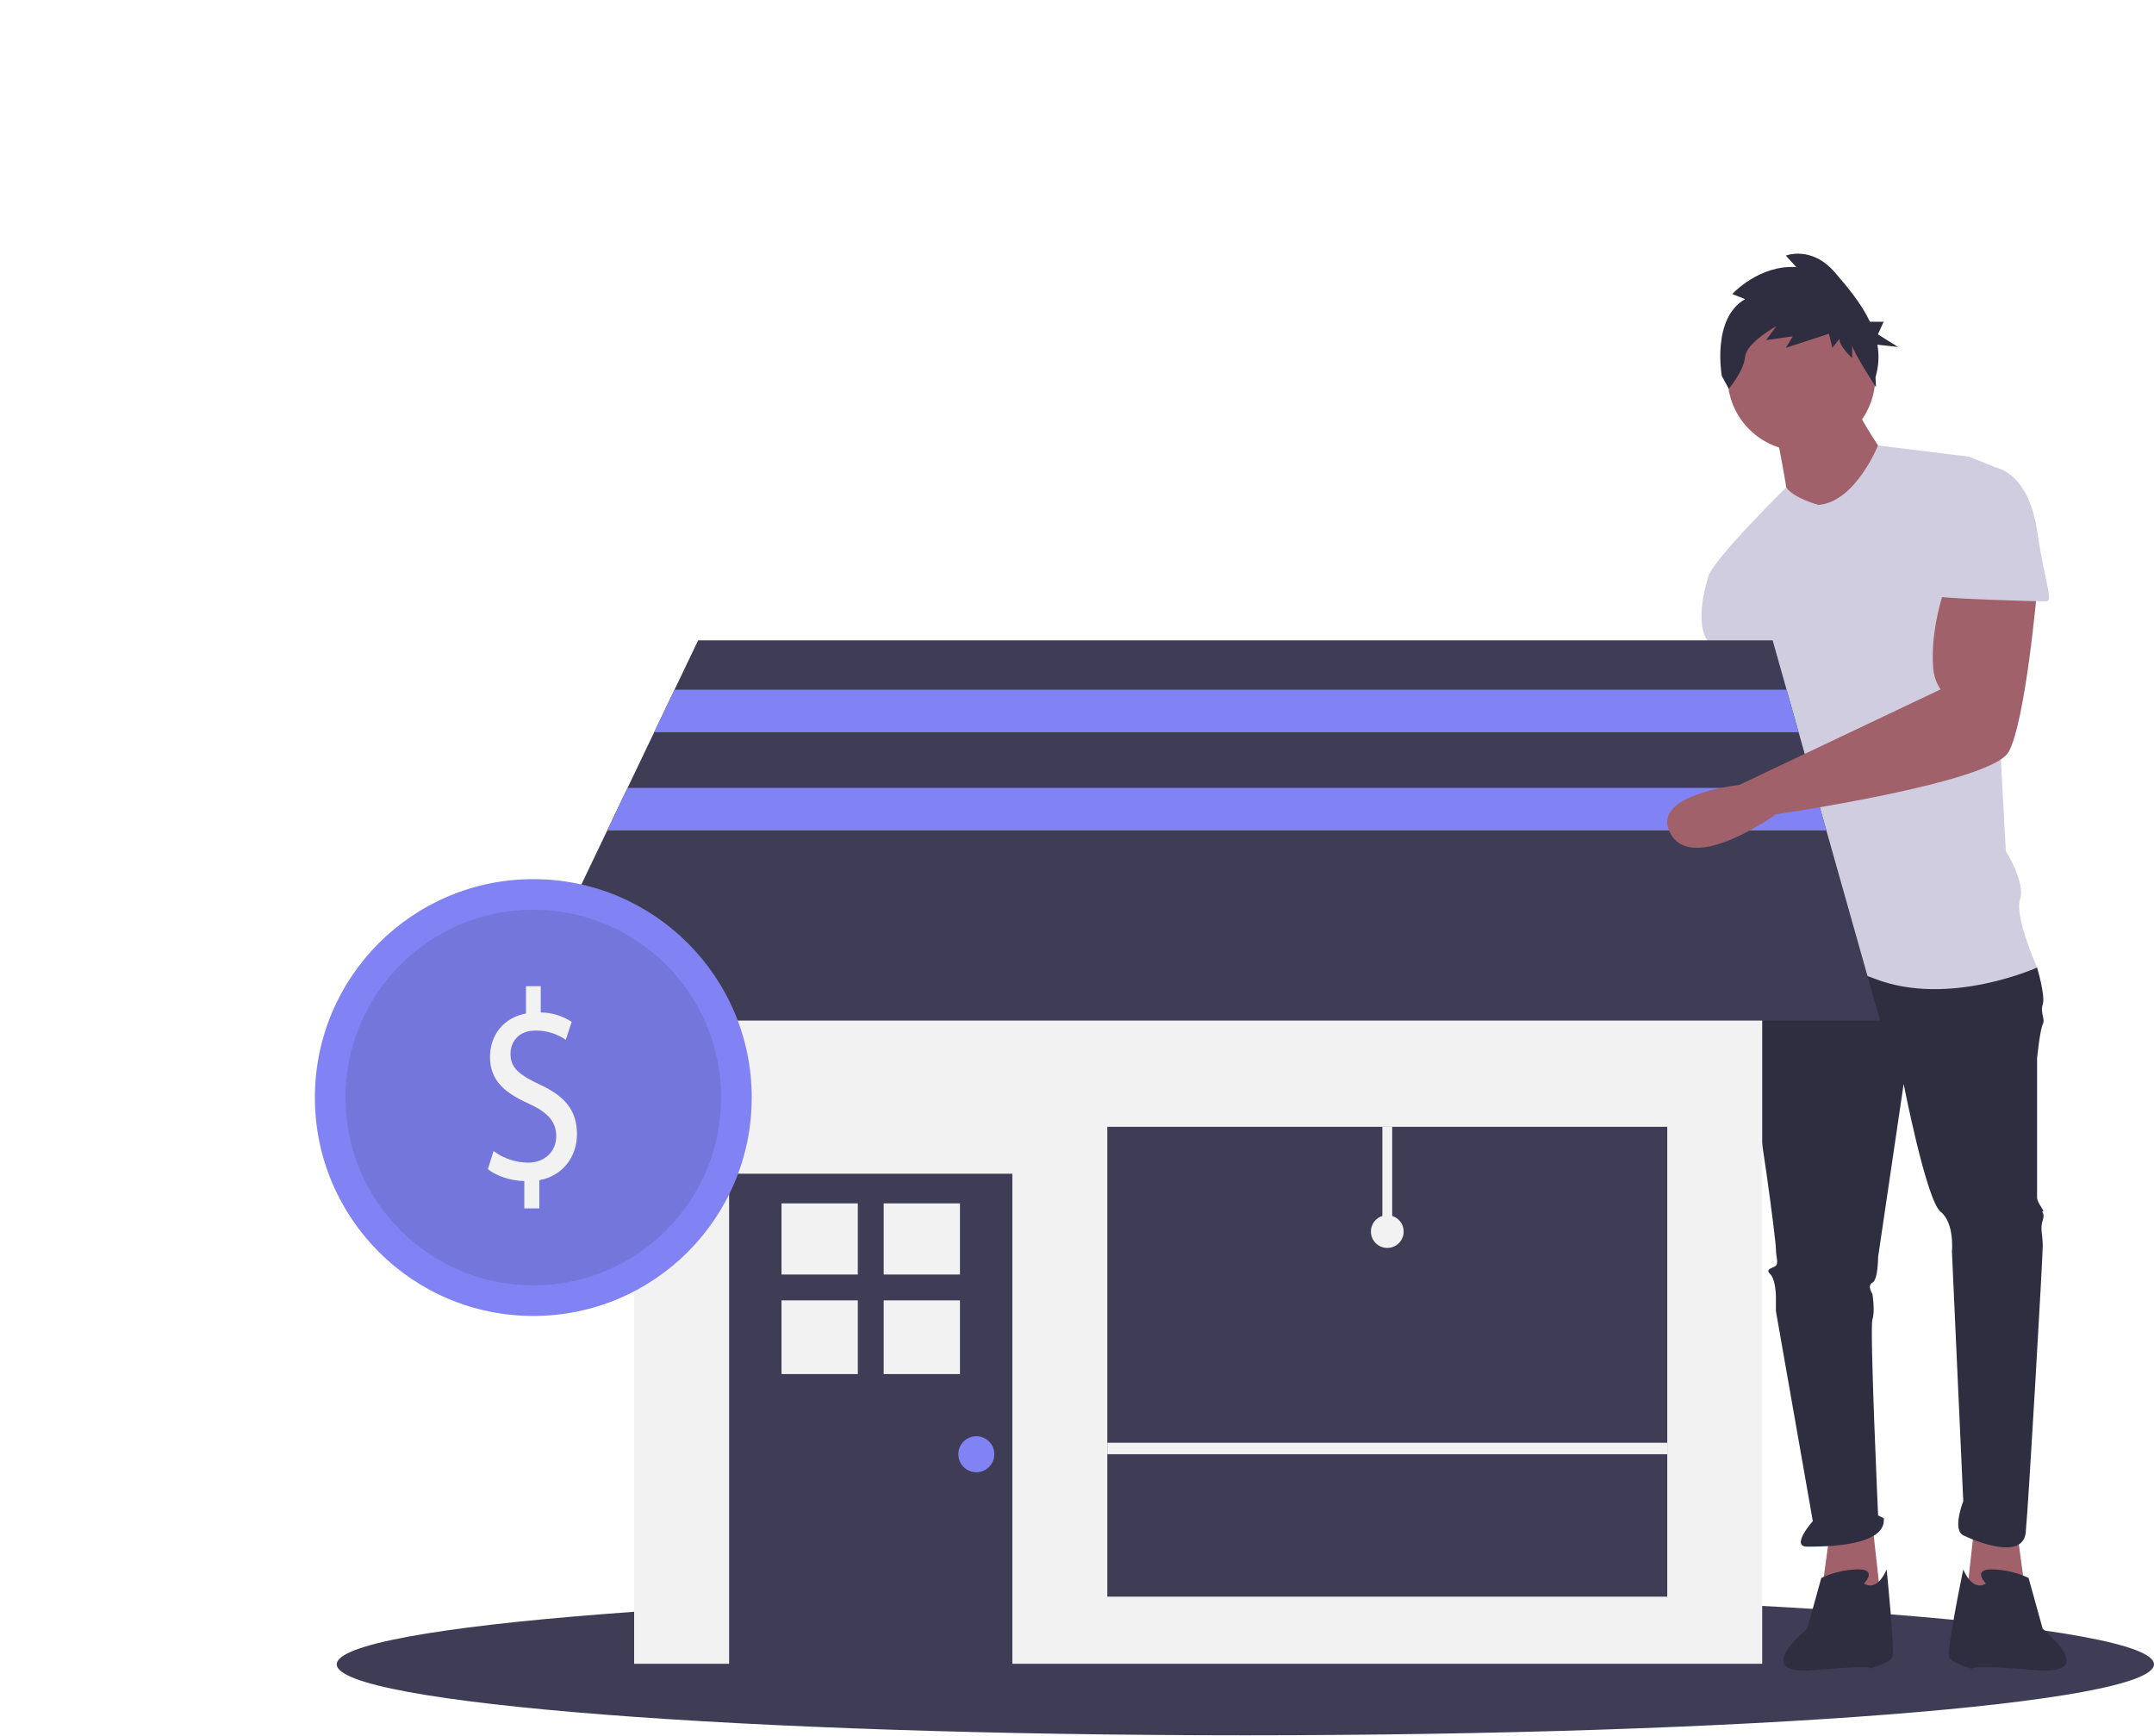
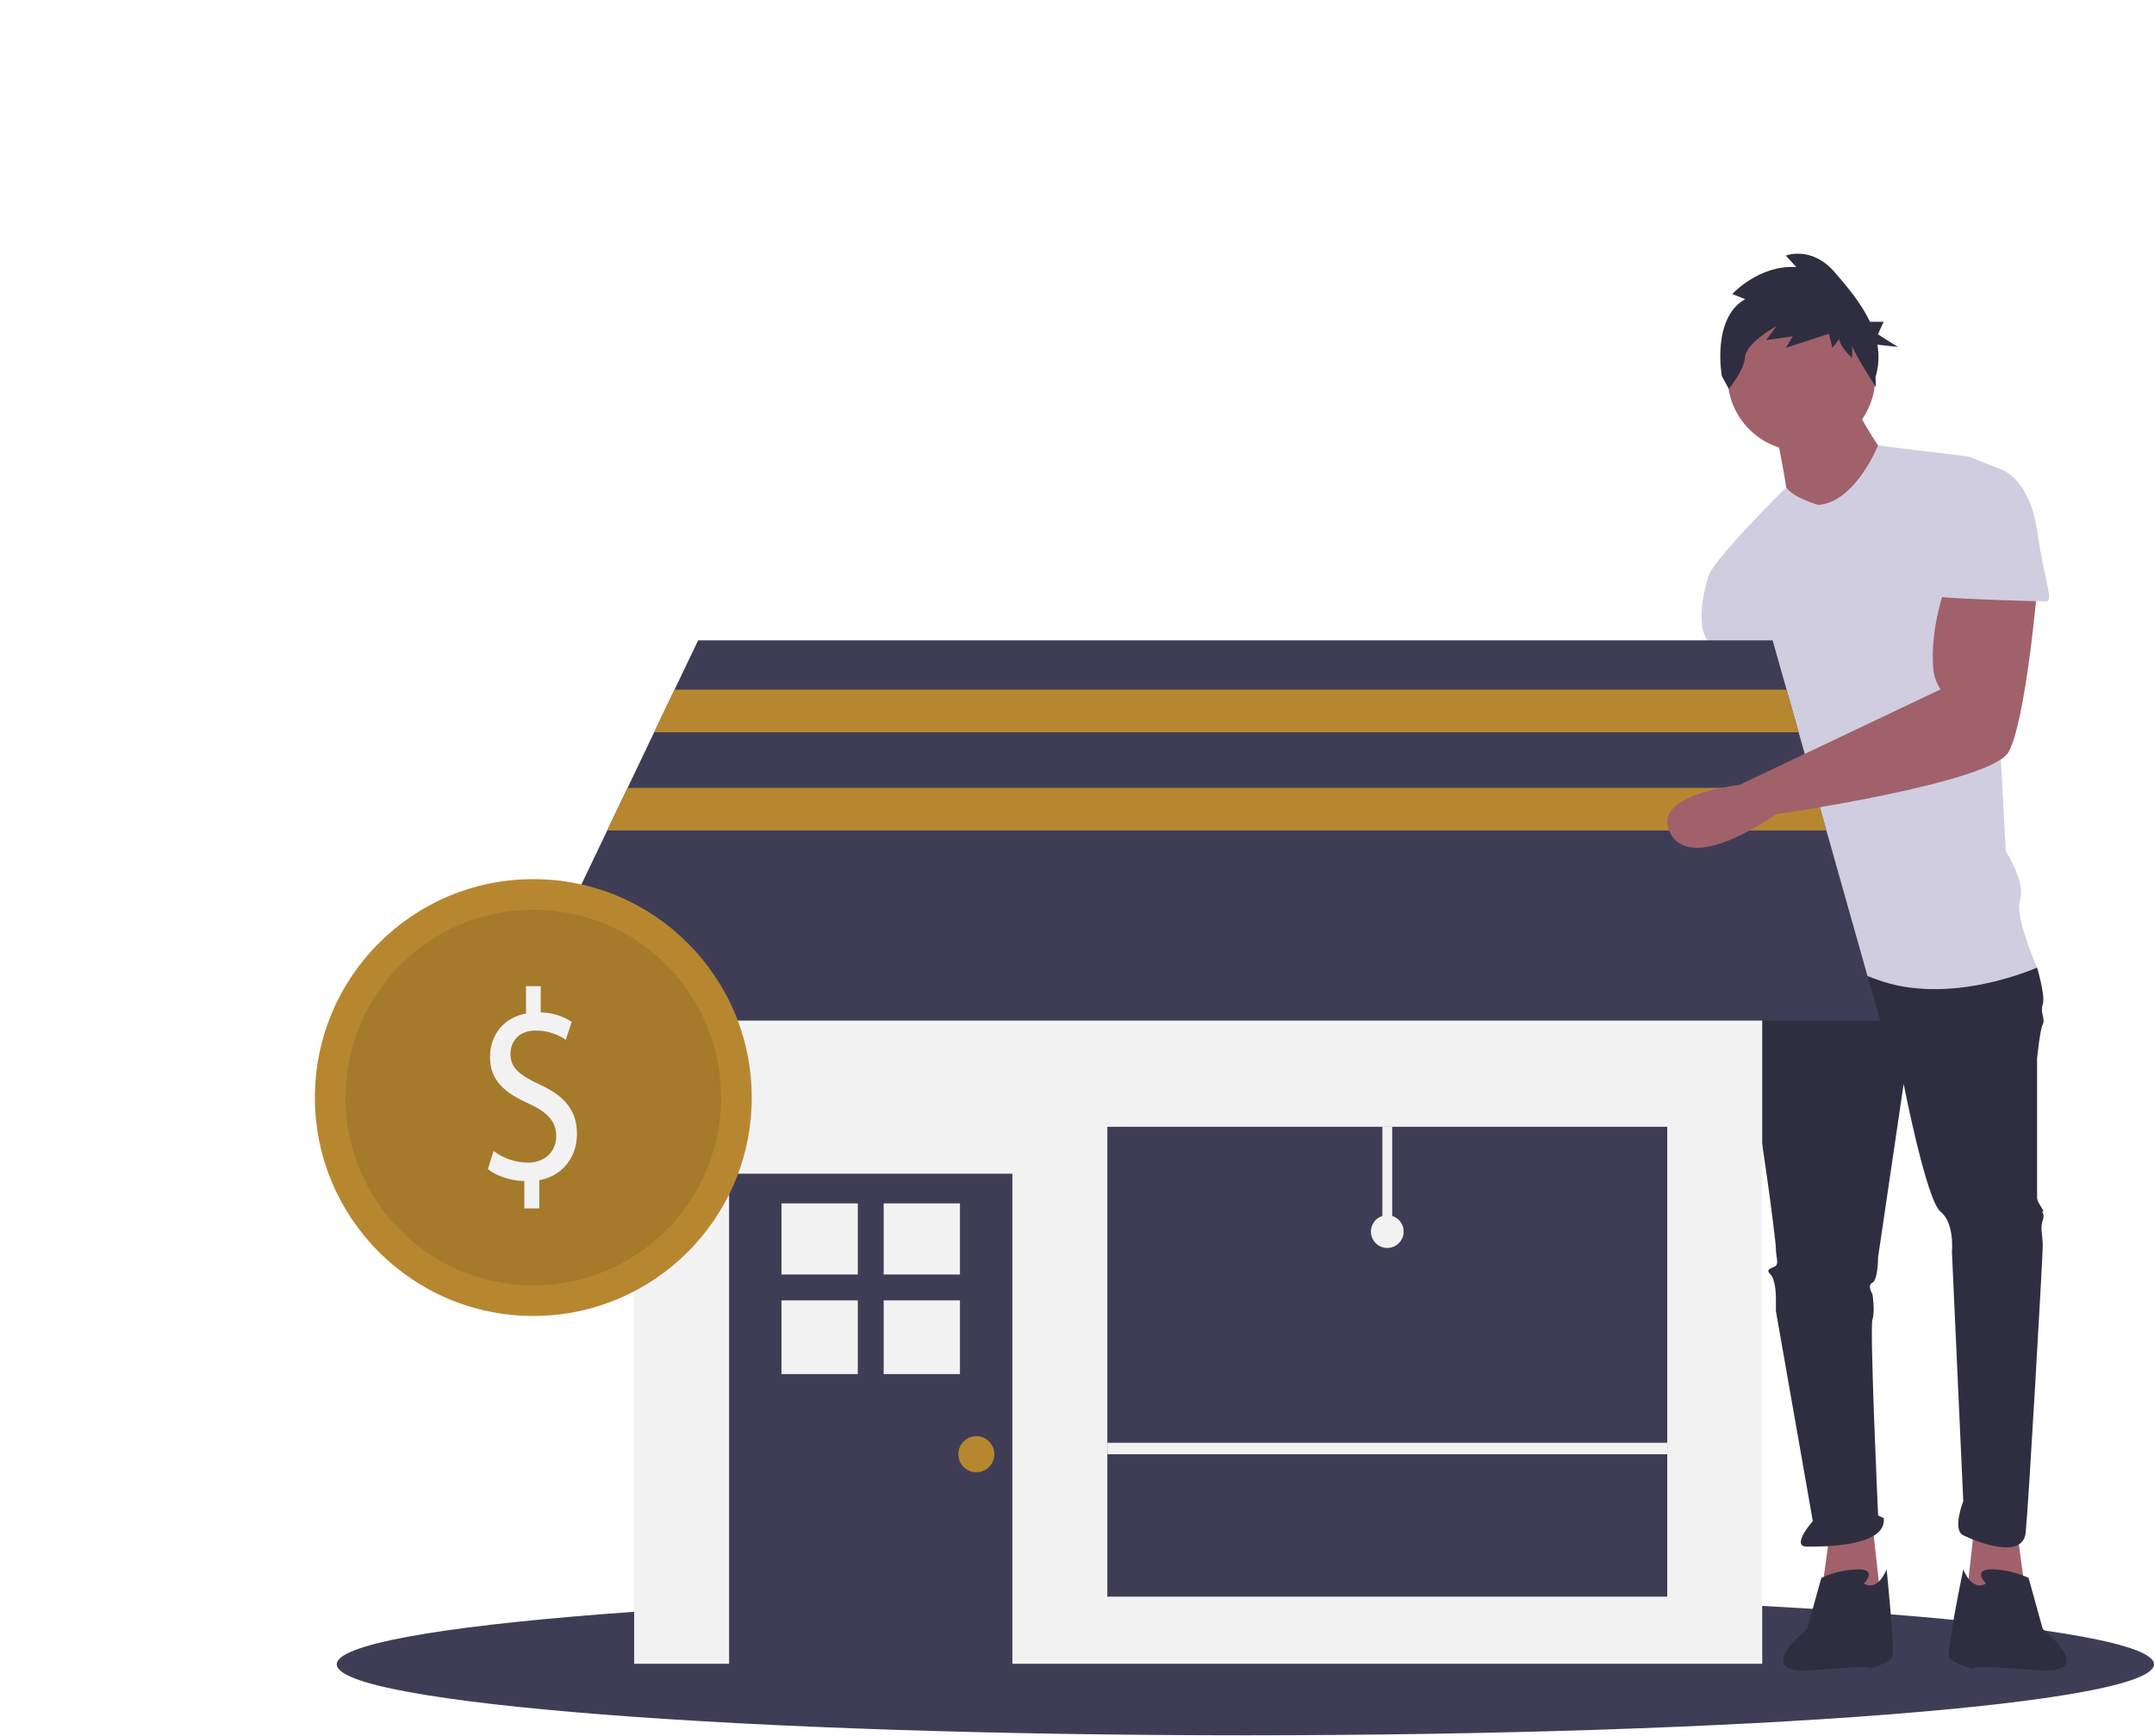
<svg xmlns="http://www.w3.org/2000/svg" data-name="Layer 1" width="842" height="678.376" viewBox="0 0 842 678.376" version="1.1" id="svg124">
  <defs id="defs128" />
  <ellipse cx="486.814" cy="650.627" rx="355.186" ry="27.749" id="ellipse4" style="fill:#3f3d56;stroke-width:0.854" />
  <polygon points="783.268,614.093 755.975,616.692 759.874,581.601 779.369,585.5 " id="polygon6" transform="matrix(0.8538136,0,0,0.8538136,123.089,99.16943)" style="fill:#a0616a" />
  <path d="m 678.667,263.956 c 0,0 2.219,29.961 2.219,31.071 0,1.11 -15.535,77.677 -15.535,77.677 0,0 -22.193,42.168 0,41.058 22.193,-1.11 15.535,-39.948 15.535,-39.948 l 23.303,-64.361 -9.987,-45.497 z" id="path8" style="fill:#a0616a;stroke-width:0.854" />
  <polygon points="689.692,614.093 716.985,616.692 713.086,581.601 693.591,585.5 " id="polygon10" transform="matrix(0.8538136,0,0,0.8538136,123.089,99.16943)" style="fill:#a0616a" />
  <path d="m 689.764,370.485 -5.548,7.768 c 0,0 -3.329,33.29 0,44.387 3.329,11.097 9.987,62.142 9.987,65.471 0,3.329 1.11,5.548 0,6.658 -1.11,1.11 -4.439,1.11 -2.219,3.329 2.219,2.219 2.219,8.877 2.219,8.877 v 5.548 l 14.426,82.116 c 0,0 -8.877,9.987 -2.219,9.987 6.658,0 31.071,0 29.961,-11.097 l -2.219,-1.11 c 0,0 -3.329,-73.238 -2.219,-76.567 1.11,-3.329 0,-9.987 0,-9.987 0,0 -2.219,-3.329 0,-4.439 2.219,-1.11 2.219,-9.987 2.219,-9.987 l 9.987,-67.69 c 0,0 8.877,45.497 14.426,49.935 5.548,4.439 4.439,15.535 4.439,15.535 l 4.439,97.651 c 0,0 -4.439,11.097 0,13.316 4.439,2.219 23.303,9.987 24.413,-1.11 1.11,-11.097 6.658,-107.638 6.658,-112.077 0,-4.439 -1.11,-6.658 0,-9.987 1.11,-3.329 -1.11,-3.329 0,-3.329 1.11,0 -2.219,-3.329 -2.219,-5.548 v -54.374 c 0,0 1.11,-11.097 2.219,-13.316 1.11,-2.219 -1.11,-4.439 0,-7.768 1.11,-3.329 -2.219,-14.426 -2.219,-14.426 l -49.935,-13.316 z" id="path12" style="fill:#2f2e41;stroke-width:0.854" />
  <path d="m 728.602,619.052 c 0,0 5.548,-5.548 -2.219,-5.548 a 36.119,36.119 0 0 0 -14.426,3.329 l -5.548,19.974 c 0,0 -22.748,18.31 2.774,16.09 25.523,-2.219 21.639,-0.555 21.639,-0.555 0,0 7.768,-2.219 8.877,-4.439 1.11,-2.219 -2.219,-34.4 -2.219,-34.4 0,0 -3.329,8.877 -8.877,5.548 z" id="path14" style="fill:#2f2e41;stroke-width:0.854" />
  <path d="m 776.318,619.052 c 0,0 -5.548,-5.548 2.219,-5.548 a 36.119,36.119 0 0 1 14.426,3.329 l 5.548,19.974 c 0,0 22.748,18.31 -2.774,16.09 -25.522,-2.219 -24.968,-0.555 -24.968,-0.555 0,0 -7.768,-2.219 -8.877,-4.439 -1.11,-2.219 5.548,-34.4 5.548,-34.4 0,0 3.329,8.877 8.877,5.548 z" id="path16" style="fill:#2f2e41;stroke-width:0.854" />
  <circle cx="704.189" cy="147.44" r="28.852" id="circle18" style="fill:#a0616a;stroke-width:0.854" />
  <path d="m 694.202,168.524 c 0,0 4.439,22.193 4.439,25.523 0,3.329 18.864,13.316 18.864,13.316 l 21.084,-26.632 c 0,0 -13.316,-18.864 -13.316,-23.303 z" id="path20" style="fill:#a0616a;stroke-width:0.854" />
  <path d="m 710.847,197.376 c 0,0 -9.672,-2.574 -12.604,-6.835 0,0 -30.674,30.139 -30.674,35.687 l 24.413,43.277 c 0,0 0,15.535 2.219,16.645 2.219,1.11 0,0 0,4.439 0,4.439 -6.658,33.29 -4.439,37.729 2.219,4.439 4.439,1.11 2.219,7.768 -2.219,6.658 -7.768,42.168 -7.768,42.168 0,0 19.974,-6.658 48.826,4.439 28.852,11.097 63.251,-4.439 63.251,-4.439 0,0 -8.877,-19.974 -6.658,-26.632 2.219,-6.658 -5.548,-18.864 -5.548,-18.864 l -5.548,-102.09 c 0,0 7.768,-45.497 2.219,-47.716 l -11.097,-4.439 -35.536,-4.368 c 0,0 -8.851,22.122 -23.277,23.232 z" id="path22" style="fill:#d0cde1;stroke-width:0.854" />
  <path d="m 678.667,218.459 -11.097,7.768 c 0,0 -5.548,16.645 0,24.413 5.548,7.768 7.768,18.864 7.768,18.864 l 22.193,-2.219 z" id="path24" style="fill:#d0cde1;stroke-width:0.854" />
  <path d="m 682.161,116.949 -5.005,-2.004 c 0,0 10.464,-11.521 25.023,-10.519 l -4.095,-4.508 c 0,0 10.009,-4.007 19.109,6.512 4.783,5.529 10.318,12.029 13.768,19.351 h 5.36 l -2.237,4.925 7.829,4.925 -8.036,-0.885 a 27.255,27.255 0 0 1 -0.76,12.756 l 0.215,3.893 c 0,0 -9.315,-14.412 -9.315,-16.415 v 5.009 c 0,0 -5.005,-4.508 -5.005,-7.513 l -2.73,3.506 -1.365,-5.51 -16.834,5.51 2.73,-4.508 -10.464,1.503 4.095,-5.51 c 0,0 -11.829,6.512 -12.284,12.021 -0.455,5.51 -6.369,12.522 -6.369,12.522 l -2.73,-5.009 c 0,0 -4.095,-22.54 9.099,-30.054 z" id="path26" style="fill:#2f2e41;stroke-width:0.854" />
  <rect x="247.89" y="340.655" width="440.963" height="309.762" id="rect28" style="fill:#f2f2f2;stroke-width:0.854" />
  <rect x="285.01" y="458.844" width="110.721" height="193.281" id="rect30" style="fill:#3f3d56;stroke-width:0.854" />
  <rect x="305.491" y="470.439" width="29.825" height="27.803" id="rect32" style="fill:#f2f2f2;stroke-width:0.854" />
  <rect x="345.426" y="470.439" width="29.825" height="27.803" id="rect34" style="fill:#f2f2f2;stroke-width:0.854" />
  <rect x="305.491" y="508.352" width="29.825" height="28.814" id="rect36" style="fill:#f2f2f2;stroke-width:0.854" />
  <rect x="345.426" y="508.352" width="29.825" height="28.814" id="rect38" style="fill:#f2f2f2;stroke-width:0.854" />
-   <circle cx="381.651" cy="568.497" r="7.04" id="circle40" style="fill:#8183f4;stroke-width:0.854" />
+   <circle cx="381.651" cy="568.497" r="7.04" id="circle40" style="fill:#b78730;stroke-width:0.854" />
  <rect x="432.851" y="440.496" width="218.881" height="183.681" id="rect42" style="fill:#3f3d56;stroke-width:0.854" />
  <polygon points="92.199,351.134 133.831,264.092 143.148,244.603 155.337,219.117 164.654,199.628 175.455,177.051 667.407,177.051 673.786,199.628 679.295,219.117 686.499,244.603 692.008,264.092 716.602,351.134 " id="polygon44" transform="matrix(0.8538136,0,0,0.8538136,123.089,99.16943)" style="fill:#3f3d56" />
  <rect x="432.851" y="564.017" width="218.881" height="4.48" id="rect100" style="fill:#f2f2f2;stroke-width:0.854" />
  <rect x="540.372" y="440.496" width="3.84" height="40.96" id="rect106" style="fill:#f2f2f2;stroke-width:0.854" />
  <circle cx="542.292" cy="481.456" r="6.4" id="circle108" style="fill:#f2f2f2;stroke-width:0.854" />
-   <polygon points="155.337,219.117 164.654,199.628 673.786,199.628 679.295,219.117 " id="polygon110" transform="matrix(0.8538136,0,0,0.8538136,123.089,99.16943)" style="fill:#8183f4" />
-   <polygon points="133.831,264.092 143.148,244.603 686.499,244.603 692.008,264.092 " id="polygon112" transform="matrix(0.8538136,0,0,0.8538136,123.089,99.16943)" style="fill:#8183f4" />
+   <polygon points="155.337,219.117 164.654,199.628 673.786,199.628 679.295,219.117 " id="polygon110" transform="matrix(0.8538136,0,0,0.8538136,123.089,99.16943)" style="fill:#b78730" />
+   <polygon points="133.831,264.092 143.148,244.603 686.499,244.603 692.008,264.092 " id="polygon112" transform="matrix(0.8538136,0,0,0.8538136,123.089,99.16943)" style="fill:#b78730" />
  <path d="m 760.783,228.446 c 0,0 -6.426,16.524 -5.084,32.873 a 17.327,17.327 0 0 0 2.864,8.185 v 0 l -78.725,37.375 c 0,0 -35.571,3.683 -26.694,19.218 8.877,15.535 41.058,-7.768 41.058,-7.768 0,0 84.335,-12.206 90.993,-24.413 6.658,-12.206 11.097,-63.251 11.097,-63.251 z" id="path114" style="fill:#a0616a;stroke-width:0.854" />
  <path d="m 764.112,182.95 h 16.645 c 0,0 12.206,2.219 15.535,24.413 3.329,22.193 6.658,27.742 3.329,27.742 -3.329,0 -43.277,-1.11 -43.277,-2.219 0,-1.11 7.768,-49.935 7.768,-49.935 z" id="path116" style="fill:#d0cde1;stroke-width:0.854" />
-   <circle cx="208.47" cy="429.063" r="85.381" id="circle118" style="fill:#8183f4;stroke-width:0.854" />
+   <circle cx="208.47" cy="429.063" r="85.381" id="circle118" style="fill:#b78730;stroke-width:0.854" />
  <circle cx="208.47" cy="429.063" r="73.428" id="circle120" style="opacity:0.1;stroke-width:0.854" />
  <path d="M 204.952,472.392 V 461.705 c -5.402,-0.105 -10.991,-2.011 -14.251,-4.656 l 2.235,-7.089 a 22.781,22.781 0 0 0 13.413,4.55 c 6.613,0 11.084,-4.338 11.084,-10.37 0,-5.82 -3.633,-9.417 -10.525,-12.592 -9.501,-4.232 -15.369,-9.1 -15.369,-18.306 0,-8.783 5.496,-15.449 14.065,-17.036 v -10.687 h 5.775 v 10.264 a 22.662,22.662 0 0 1 12.109,3.703 l -2.329,6.984 a 20.583,20.583 0 0 0 -11.736,-3.598 c -7.172,0 -9.873,4.867 -9.873,9.1 0,5.502 3.446,8.253 11.55,12.063 9.594,4.444 14.438,9.946 14.438,19.364 0,8.359 -5.123,16.19 -14.717,17.988 v 11.005 z" id="path122" style="fill:#f2f2f2;stroke-width:0.854" />
</svg>
